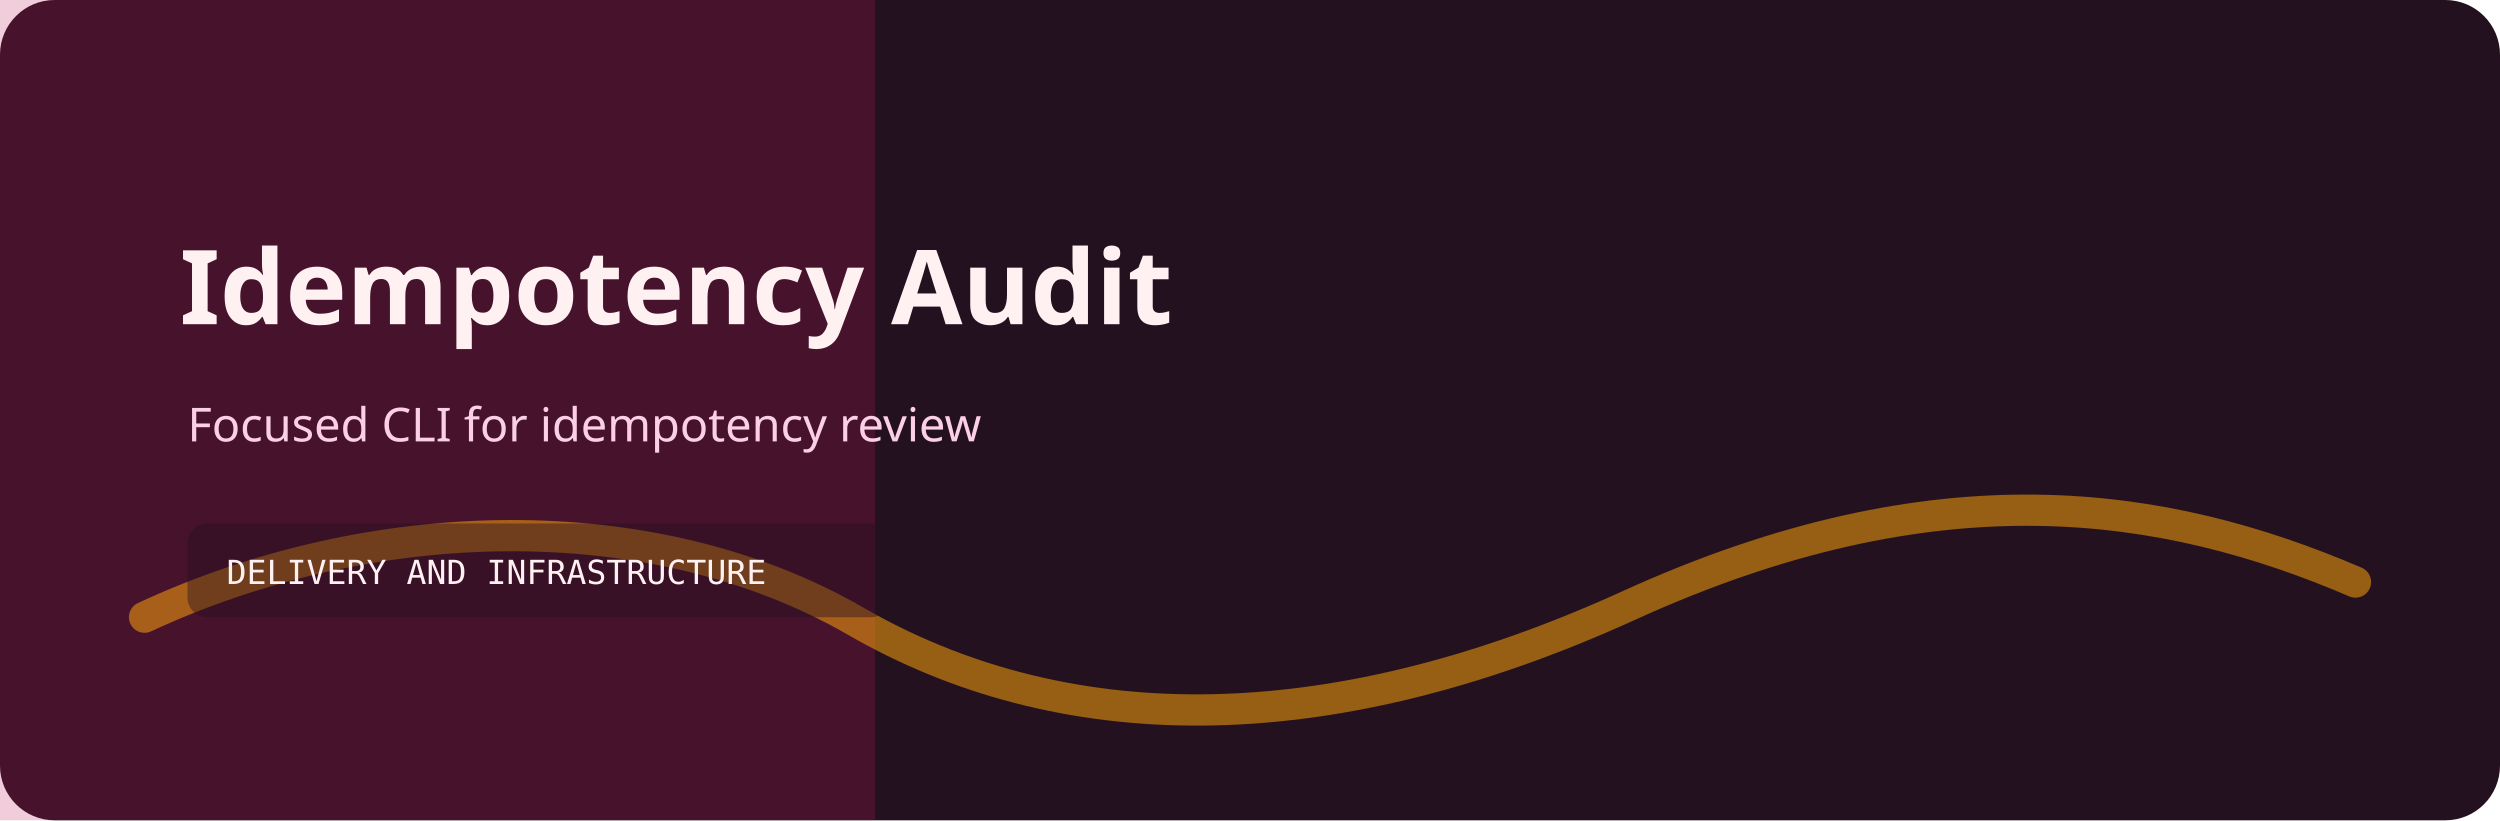
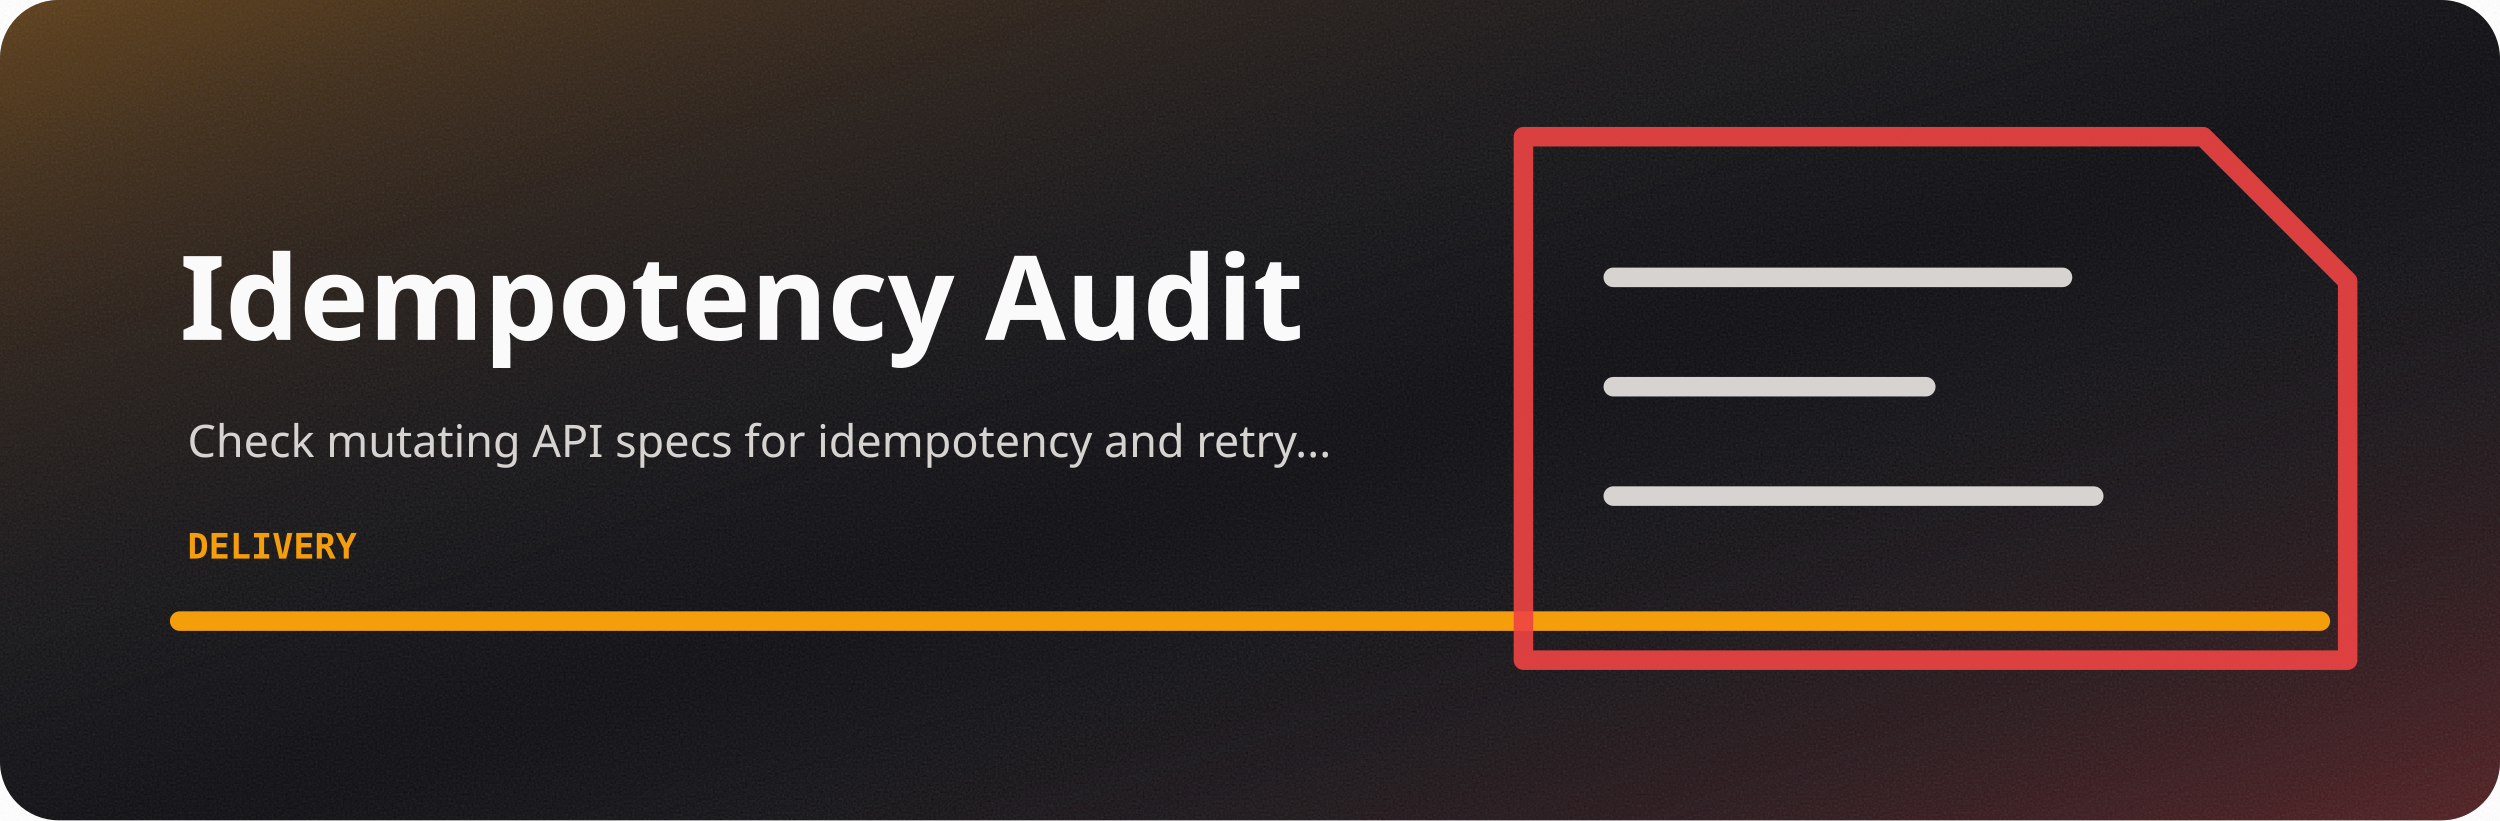
<svg xmlns="http://www.w3.org/2000/svg" width="1280" height="420" viewBox="0 0 1280 420" fill="none" role="img" aria-label="Idempotency Audit cover">
-   <rect width="1280" height="420" rx="28" fill="#24111f" />
-   <rect x="0" y="0" width="448" height="420" fill="#be185d" opacity=".22" />
-   <path d="M74 316C190 262 334 258 438 318S676 382 834 310s274-54 372-12" stroke="#f59e0b" stroke-width="16" stroke-linecap="round" opacity=".55" />
-   <text x="92" y="166" fill="#fff1f2" font-family="Manrope, ui-sans-serif, system-ui" font-size="53" font-weight="850">Idempotency Audit</text>
-   <text x="96" y="226" fill="#fbcfe8" font-family="Manrope, ui-sans-serif, system-ui" font-size="24">Focused CLI for idempotency review</text>
-   <rect x="96" y="268" width="360" height="48" rx="10" fill="#24111f" opacity=".42" />
-   <text x="116" y="299" fill="#fff1f2" font-family="ui-monospace, SFMono-Regular, Menlo, monospace" font-size="17">DELIVERY AND INFRASTRUCTURE</text>
+   <defs>
+     <linearGradient id="g" x1="0" x2="1" y1="0" y2="1">
+       <stop offset="0" stop-color="#f59e0b" stop-opacity=".34" />
+       <stop offset=".54" stop-color="#101014" stop-opacity="0" />
+       <stop offset="1" stop-color="#ef4444" stop-opacity=".30" />
+     </linearGradient>
+     <filter id="grain" x="-20%" y="-20%" width="140%" height="140%">
+       <feTurbulence type="fractalNoise" baseFrequency=".85" numOctaves="2" seed="2" result="noise" />
+       <feColorMatrix type="saturate" values="0" />
+       <feComponentTransfer>
+         <feFuncA type="table" tableValues="0 .10" />
+       </feComponentTransfer>
+       <feBlend mode="soft-light" in2="SourceGraphic" />
+     </filter>
+   </defs>
+   <rect width="1280" height="420" rx="30" fill="#101014" />
+   <rect width="1280" height="420" rx="30" fill="url(#g)" filter="url(#grain)" />
+   <path d="M92 318h1096" stroke="#f59e0b" stroke-width="10" stroke-linecap="round" />
+   <path d="M780 70h348l74 74v194H780z" fill="none" stroke="#ef4444" stroke-width="10" stroke-linejoin="round" opacity=".9" />
+   <path d="M826 142h230M826 198h160M826 254h246" stroke="#d6d3d1" stroke-width="10" stroke-linecap="round" />
+   <text x="92" y="174" fill="#fafafa" font-family="Sora, ui-sans-serif, system-ui" font-size="60" font-weight="850">Idempotency Audit</text>
+   <text x="96" y="234" fill="#d6d3d1" font-family="Sora, ui-sans-serif, system-ui" font-size="23">Check mutating API specs for idempotency and retry...</text>
+   <text x="96" y="286" fill="#f59e0b" font-family="ui-monospace, SFMono-Regular, Menlo, monospace" font-size="18" font-weight="800">DELIVERY</text>
</svg>
